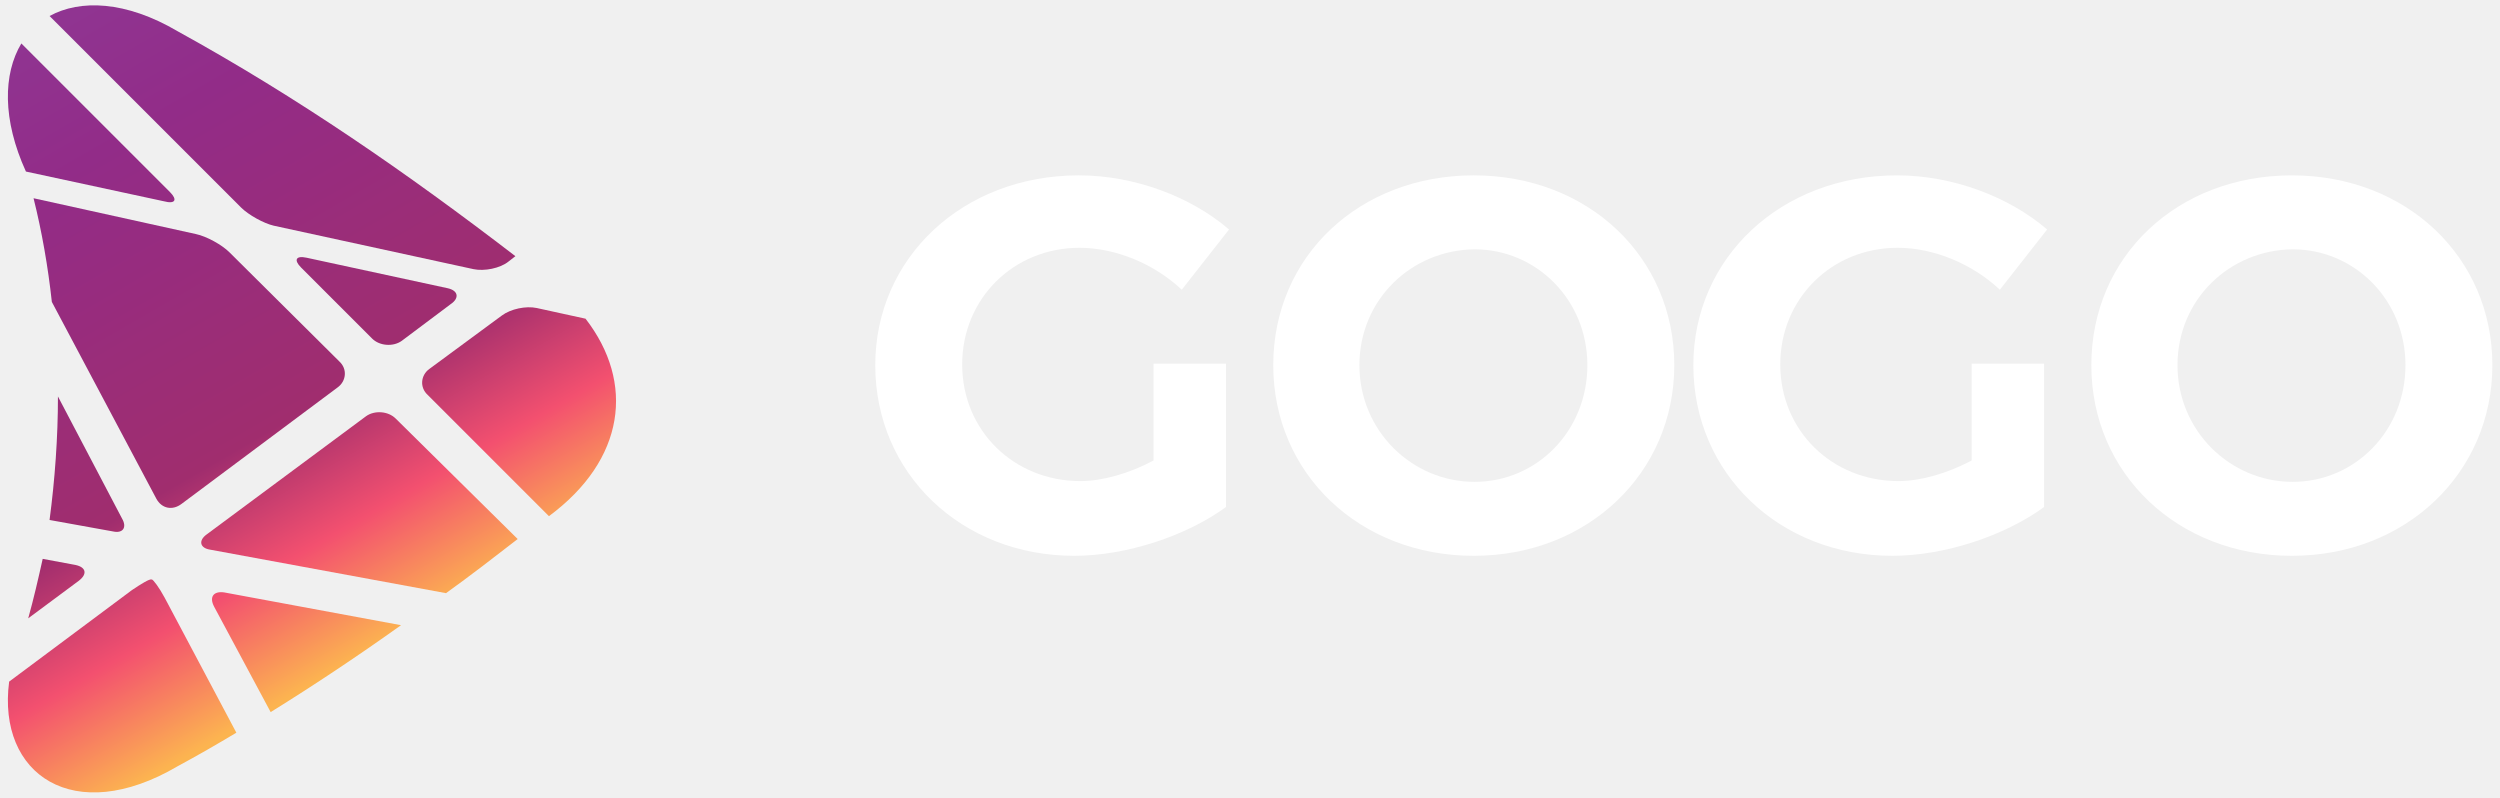
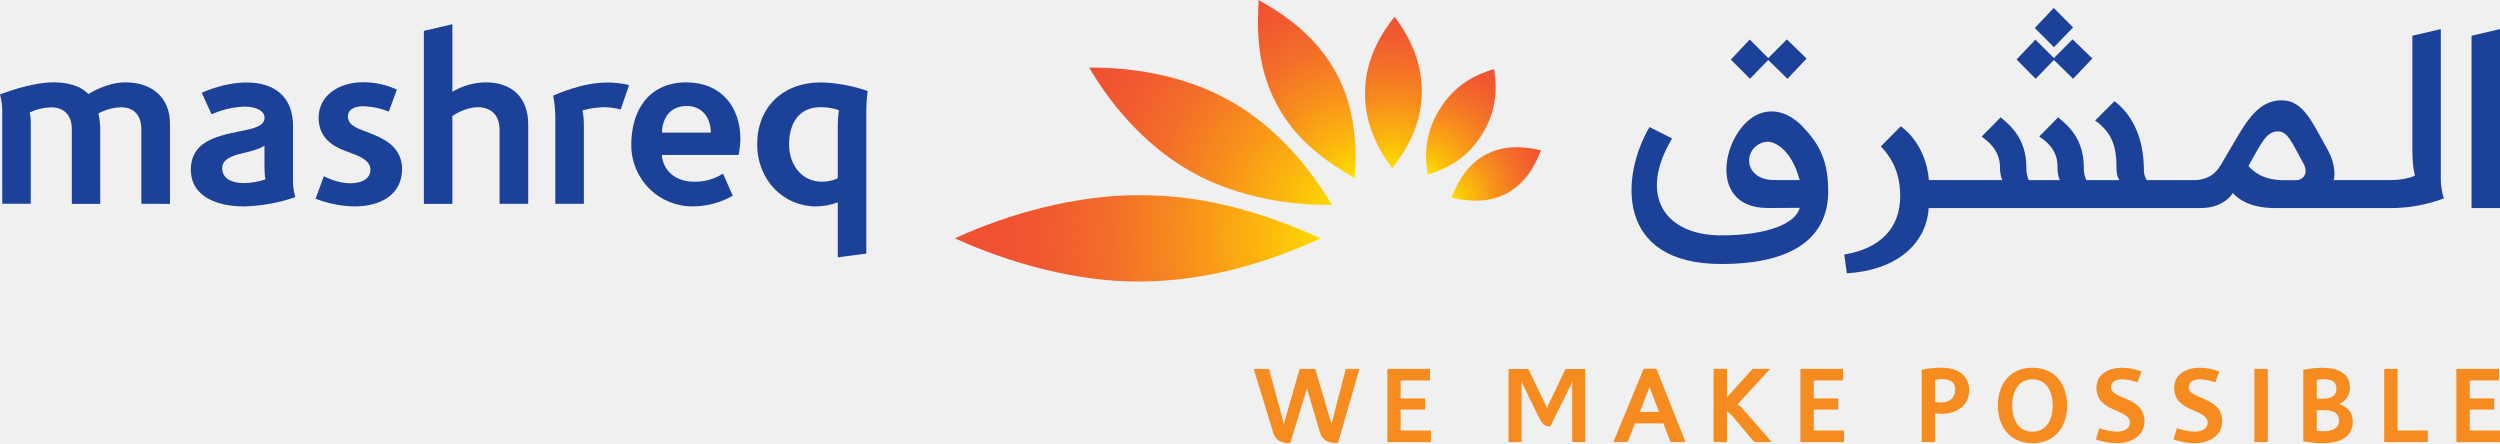
- <svg xmlns="http://www.w3.org/2000/svg" version="1.1" id="Layer_1" x="0px" y="0px" viewBox="0 0 327.9 104.6" style="enable-background:new 0 0 327.9 104.6;" xml:space="preserve">
-   <style type="text/css">
- 	.st0{fill:url(#SVGID_1_);}
- 	.st1{fill:url(#SVGID_2_);}
- 	.st2{fill:url(#SVGID_3_);}
- 	.st3{fill:url(#SVGID_4_);}
- 	.st4{fill:url(#SVGID_5_);}
- 	.st5{fill:url(#SVGID_6_);}
- 	.st6{fill:url(#SVGID_7_);}
- 	.st7{fill:url(#SVGID_8_);}
- 	.st8{fill:url(#SVGID_9_);}
- 	.st9{fill:url(#SVGID_10_);}
- 	.st10{fill:#FFFFFF;}
- </style>
-   <g>
-     <linearGradient id="SVGID_1_" gradientUnits="userSpaceOnUse" x1="-12.158" y1="-21.078" x2="50.025" y2="86.625">
-       <stop offset="0" style="stop-color:#8C42A1" />
-       <stop offset="0.389" style="stop-color:#922C88" />
-       <stop offset="0.731" style="stop-color:#A02D6E" />
-       <stop offset="0.86" style="stop-color:#F3506F" />
-       <stop offset="0.985" style="stop-color:#FCB450" />
-     </linearGradient>
-     <path class="st0" d="M20.5,65.4c0.7,1.3,2.1,1.6,3.3,0.7l20.5-15.3c1.1-0.8,1.3-2.4,0.2-3.4L30.1,33.1c-1-1-3-2.1-4.4-2.4L4.4,26   c1.1,4.4,1.9,9,2.4,13.6L20.5,65.4z" />
-     <linearGradient id="SVGID_2_" gradientUnits="userSpaceOnUse" x1="-40.403" y1="-4.771" x2="21.78" y2="102.932">
-       <stop offset="0" style="stop-color:#8C42A1" />
-       <stop offset="0.389" style="stop-color:#922C88" />
-       <stop offset="0.731" style="stop-color:#A02D6E" />
-       <stop offset="0.86" style="stop-color:#F3506F" />
-       <stop offset="0.985" style="stop-color:#FCB450" />
-     </linearGradient>
-     <path class="st1" d="M9.9,74.1l-4.3-0.8C5,76,4.4,78.6,3.7,81.1l6.6-4.9C11.5,75.3,11.3,74.4,9.9,74.1z" />
-     <linearGradient id="SVGID_3_" gradientUnits="userSpaceOnUse" x1="-32.969" y1="-9.063" x2="29.213" y2="98.64">
-       <stop offset="0" style="stop-color:#8C42A1" />
-       <stop offset="0.389" style="stop-color:#922C88" />
-       <stop offset="0.731" style="stop-color:#A02D6E" />
-       <stop offset="0.86" style="stop-color:#F3506F" />
-       <stop offset="0.985" style="stop-color:#FCB450" />
-     </linearGradient>
-     <path class="st2" d="M16,68L7.6,52c0,5.4-0.4,10.9-1.1,16.2l8.3,1.5C16.1,70,16.7,69.2,16,68z" />
-     <linearGradient id="SVGID_4_" gradientUnits="userSpaceOnUse" x1="-12.813" y1="-20.7" x2="49.369" y2="87.003">
-       <stop offset="0" style="stop-color:#8C42A1" />
-       <stop offset="0.389" style="stop-color:#922C88" />
-       <stop offset="0.731" style="stop-color:#A02D6E" />
-       <stop offset="0.86" style="stop-color:#F3506F" />
-       <stop offset="0.985" style="stop-color:#FCB450" />
-     </linearGradient>
-     <path class="st3" d="M22.3,25.2L2.8,5.7c-2.4,4-2.5,10,0.6,16.8l18.1,3.9C23,26.8,23.3,26.2,22.3,25.2z" />
-     <linearGradient id="SVGID_5_" gradientUnits="userSpaceOnUse" x1="7.894" y1="-32.655" x2="70.076" y2="75.048">
-       <stop offset="0" style="stop-color:#8C42A1" />
-       <stop offset="0.389" style="stop-color:#922C88" />
-       <stop offset="0.731" style="stop-color:#A02D6E" />
-       <stop offset="0.86" style="stop-color:#F3506F" />
-       <stop offset="0.985" style="stop-color:#FCB450" />
-     </linearGradient>
-     <path class="st4" d="M35.9,29.6l26.2,5.7c1.4,0.3,3.5-0.1,4.6-1l0.9-0.7C53.4,22.7,39.1,12.8,23.3,4.1c-6.8-4-12.8-4.2-16.8-2   l25.1,25.1C32.6,28.2,34.6,29.3,35.9,29.6z" />
-     <linearGradient id="SVGID_6_" gradientUnits="userSpaceOnUse" x1="9.082" y1="-33.341" x2="71.265" y2="74.362">
-       <stop offset="0" style="stop-color:#8C42A1" />
-       <stop offset="0.389" style="stop-color:#922C88" />
-       <stop offset="0.731" style="stop-color:#A02D6E" />
-       <stop offset="0.86" style="stop-color:#F3506F" />
-       <stop offset="0.985" style="stop-color:#FCB450" />
-     </linearGradient>
-     <path class="st5" d="M58.7,37.8l-18.5-4c-1.4-0.3-1.7,0.3-0.7,1.3l9.3,9.3c1,1,2.8,1.1,3.9,0.3l6.4-4.8   C60.3,39.1,60.1,38.1,58.7,37.8z" />
-     <linearGradient id="SVGID_7_" gradientUnits="userSpaceOnUse" x1="-17.145" y1="-18.198" x2="45.037" y2="89.504">
-       <stop offset="0" style="stop-color:#8C42A1" />
-       <stop offset="0.389" style="stop-color:#922C88" />
-       <stop offset="0.731" style="stop-color:#A02D6E" />
-       <stop offset="0.86" style="stop-color:#F3506F" />
-       <stop offset="0.985" style="stop-color:#FCB450" />
-     </linearGradient>
-     <path class="st6" d="M28.1,79.6l7.4,13.8C41.3,89.8,47,86,52.6,82l-23.2-4.3C28,77.5,27.4,78.3,28.1,79.6z" />
-     <linearGradient id="SVGID_8_" gradientUnits="userSpaceOnUse" x1="-7.617" y1="-23.7" x2="54.566" y2="84.003">
-       <stop offset="0" style="stop-color:#8C42A1" />
-       <stop offset="0.389" style="stop-color:#922C88" />
-       <stop offset="0.731" style="stop-color:#A02D6E" />
-       <stop offset="0.86" style="stop-color:#F3506F" />
-       <stop offset="0.985" style="stop-color:#FCB450" />
-     </linearGradient>
-     <path class="st7" d="M51.9,54.9c-1-1-2.8-1.1-3.9-0.3L27.1,70.1c-1.1,0.8-0.9,1.8,0.5,2l30.9,5.7c3.2-2.3,6.3-4.7,9.4-7.1   L51.9,54.9z" />
-     <linearGradient id="SVGID_9_" gradientUnits="userSpaceOnUse" x1="17.523" y1="-38.214" x2="79.705" y2="69.489">
-       <stop offset="0" style="stop-color:#8C42A1" />
-       <stop offset="0.389" style="stop-color:#922C88" />
-       <stop offset="0.731" style="stop-color:#A02D6E" />
-       <stop offset="0.86" style="stop-color:#F3506F" />
-       <stop offset="0.985" style="stop-color:#FCB450" />
-     </linearGradient>
-     <path class="st8" d="M65.8,41.4l-9.5,7c-1.1,0.8-1.3,2.4-0.2,3.4l15.9,15.9c10-7.4,11.3-17.5,4.8-25.9l-6.4-1.4   C69,40.1,67,40.5,65.8,41.4z" />
-     <linearGradient id="SVGID_10_" gradientUnits="userSpaceOnUse" x1="-41.402" y1="-4.194" x2="20.78" y2="103.509">
-       <stop offset="0" style="stop-color:#8C42A1" />
-       <stop offset="0.389" style="stop-color:#922C88" />
-       <stop offset="0.731" style="stop-color:#A02D6E" />
-       <stop offset="0.86" style="stop-color:#F3506F" />
-       <stop offset="0.985" style="stop-color:#FCB450" />
-     </linearGradient>
-     <path class="st9" d="M19.9,76c-0.3-0.1-1.4,0.6-2.6,1.4l-16.1,12c-1.6,12.2,8.5,19.1,22.1,11.1c2.6-1.4,5.2-2.9,7.7-4.4l-9.4-17.7   C20.9,77.1,20.1,76,19.9,76z" />
-     <g>
-       <path class="st10" d="M151.2,47.7h9.6v18.8c-5.2,3.8-13.1,6.4-19.9,6.4c-14.8,0-26.1-10.8-26.1-25c0-14.1,11.5-24.9,26.7-24.9    c7.3,0,14.7,2.8,19.7,7.1l-6.2,7.9c-3.6-3.4-8.7-5.5-13.4-5.5c-8.7,0-15.4,6.7-15.4,15.3c0,8.7,6.8,15.3,15.5,15.3    c2.9,0,6.4-1,9.6-2.7V47.7z" />
-       <path class="st10" d="M219.6,47.9c0,14.1-11.3,25-26.3,25s-26.3-10.8-26.3-25c0-14.3,11.3-24.9,26.3-24.9S219.6,33.7,219.6,47.9z     M178.3,47.9c0,8.6,6.9,15.3,15.1,15.3c8.2,0,14.8-6.7,14.8-15.3c0-8.6-6.7-15.2-14.8-15.2C185.1,32.8,178.3,39.3,178.3,47.9z" />
-       <path class="st10" d="M258.5,47.7h9.6v18.8c-5.2,3.8-13.1,6.4-19.9,6.4c-14.8,0-26.1-10.8-26.1-25c0-14.1,11.5-24.9,26.7-24.9    c7.3,0,14.7,2.8,19.7,7.1l-6.2,7.9c-3.6-3.4-8.7-5.5-13.4-5.5c-8.7,0-15.4,6.7-15.4,15.3c0,8.7,6.8,15.3,15.5,15.3    c2.9,0,6.4-1,9.6-2.7V47.7z" />
-       <path class="st10" d="M326.9,47.9c0,14.1-11.3,25-26.3,25s-26.3-10.8-26.3-25c0-14.3,11.3-24.9,26.3-24.9S326.9,33.7,326.9,47.9z     M285.6,47.9c0,8.6,6.9,15.3,15.1,15.3c8.2,0,14.8-6.7,14.8-15.3c0-8.6-6.7-15.2-14.8-15.2C292.4,32.8,285.6,39.3,285.6,47.9z" />
-     </g>
+ <svg xmlns="http://www.w3.org/2000/svg" xmlns:xlink="http://www.w3.org/1999/xlink" id="Layer_1" data-name="Layer 1" viewBox="0 0 971.71 172.28">
+   <defs>
+     <style>.cls-1{fill:#1b4298;}.cls-2{fill:url(#radial-gradient);}.cls-3{fill:url(#radial-gradient-2);}.cls-4{fill:url(#radial-gradient-3);}.cls-5{fill:url(#radial-gradient-4);}.cls-6{fill:url(#radial-gradient-5);}.cls-7{fill:url(#radial-gradient-6);}.cls-8{clip-path:url(#clip-path);}.cls-9{fill:#f68b1f;}</style>
+     <radialGradient id="radial-gradient" cx="405.11" cy="-25.8" r="45.81" gradientTransform="translate(229.32 122.57) scale(0.9)" gradientUnits="userSpaceOnUse">
+       <stop offset="0" stop-color="#fd0" />
+       <stop offset="0.16" stop-color="#fcbe0b" />
+       <stop offset="0.43" stop-color="#f78f1c" />
+       <stop offset="0.67" stop-color="#f36d29" />
+       <stop offset="0.87" stop-color="#f15930" />
+       <stop offset="1" stop-color="#f05133" />
+     </radialGradient>
+     <radialGradient id="radial-gradient-2" cx="394.83" cy="-35.81" r="53.81" xlink:href="#radial-gradient" />
+     <radialGradient id="radial-gradient-3" cx="379.51" cy="-38.49" r="67.31" xlink:href="#radial-gradient" />
+     <radialGradient id="radial-gradient-4" cx="363.31" cy="-34.24" r="87.07" xlink:href="#radial-gradient" />
+     <radialGradient id="radial-gradient-5" cx="355.77" cy="-55.74" r="125.71" gradientTransform="translate(229.32 153.08) scale(0.9)" gradientUnits="userSpaceOnUse">
+       <stop offset="0" stop-color="#fd0" />
+       <stop offset="0.15" stop-color="#fcbe0b" />
+       <stop offset="0.41" stop-color="#f78f1c" />
+       <stop offset="0.63" stop-color="#f36d29" />
+       <stop offset="0.82" stop-color="#f15930" />
+       <stop offset="0.94" stop-color="#f05133" />
+     </radialGradient>
+     <radialGradient id="radial-gradient-6" cx="351.58" cy="-8.43" r="162.05" gradientTransform="translate(229.32 122.57) scale(0.9)" gradientUnits="userSpaceOnUse">
+       <stop offset="0" stop-color="#fd0" />
+       <stop offset="0.14" stop-color="#fcbe0b" />
+       <stop offset="0.38" stop-color="#f78f1c" />
+       <stop offset="0.58" stop-color="#f36d29" />
+       <stop offset="0.76" stop-color="#f15930" />
+       <stop offset="0.87" stop-color="#f05133" />
+     </radialGradient>
+     <clipPath id="clip-path" transform="translate(-29.75 -22.52)">
+       <path class="cls-1" d="M978.45,92V33.83L967.4,36.41V80.8c0,6.72.9,9.35,1,10-.37.15-3.54,1.72-9.63,1.72h-22c.35-.57,1.22-5.57-2.41-12-5.9-10.43-9.29-19-17.72-19-10.4,0-14.72,10.15-22,22.23-2,3.3-4,8.79-12.46,8.79h-18a7,7,0,0,1-1.14-3.87c0-14.1-5.59-22.38-11.41-26.82l-7.54,7.5c5.76,4.19,8.29,8.93,8.29,17.74,0,3.89.76,4.77,1.14,5.45H840.69a10.41,10.41,0,0,1-1-4.95c0-11.19-6.17-16.33-10-19.46l-7.33,7.48c1.33,1,7.11,4.16,7.11,11.57,0,3.56.67,4.84.89,5.35H818.28a11.42,11.42,0,0,1-.92-4.95c0-11.19-6.21-16.33-10-19.46l-7.36,7.48c1.42,1.16,7.13,4.66,7.13,12.05a11.09,11.09,0,0,0,.89,4.87H779.47c-.72-9.47-5.47-17-10.91-20.91l-7.73,7.79c4.86,5.2,7.49,11.06,7.49,19.34,0,12.58-7.86,20.4-21.74,22.72l1,7.28c21.81-1.36,31.17-13.54,31.82-25.35H885.05c8,0,11.62-4.25,12.56-5.89,1,1.14,5.21,5.89,16.41,5.89h44.25a58.78,58.78,0,0,0,21.37-3.75A24.68,24.68,0,0,1,978.45,92Zm-56.16.57h-4.53c-9,0-12.23-3.68-14.11-5.52,5.15-9.11,7-13.48,11.47-13.48,3.85,0,5.27,4,9.88,12.34C927.14,89.68,925.11,92.53,922.29,92.53Z" />
+     </clipPath>
+   </defs>
+   <path class="cls-1" d="M316.84,82.73H287c.43,6.07,5.25,10.43,12.64,10.43A20.3,20.3,0,0,0,310.78,90l3.78,8.59a31.31,31.31,0,0,1-15.14,4.14,23.75,23.75,0,0,1-24.3-23.61c-.13-13.55,6.72-24.58,21.41-24.58,13.33,0,21,9.29,21,22.1A36.69,36.69,0,0,1,316.84,82.73Zm-20.32-19c-6.59,0-9.41,5.14-9.47,10.33h19C306,68.22,302.71,63.7,296.52,63.7Z" transform="translate(-29.75 -22.52)" />
+   <path class="cls-1" d="M124.62,102.75c-10,0-20.69-3.51-20.69-14.31,0-12.56,13.54-13.54,22-15.5,4-.95,6.64-2,6.64-4.68,0-2.5-3-4.3-7.75-4.3a34.23,34.23,0,0,0-12.85,3l-3.79-8.38c.84-.39,8.82-4,17.32-4,11.43,0,18.15,5.95,18.15,16.89V91.66a24.69,24.69,0,0,0,.84,7.49A65.61,65.61,0,0,1,124.62,102.75ZM132.54,87v-7.9c-1.56,1.25-5.34,2.25-8.71,3.05-4,.92-7.72,2.3-7.72,5.73,0,4.25,4.07,5.8,8.35,5.8a26.25,26.25,0,0,0,8.45-1.44A29.92,29.92,0,0,1,132.54,87Z" transform="translate(-29.75 -22.52)" />
+   <path class="cls-1" d="M223.92,101.74V72.94c0-5.46-3.11-8.75-8.52-8.75-4.07,0-8.25,2.34-9.82,3.41v34.15H194.5V34.52l11.08-2.59V58.2a25.5,25.5,0,0,1,13-3.66c10.63,0,16.48,6.31,16.48,16.38v30.82Z" transform="translate(-29.75 -22.52)" />
+   <path class="cls-1" d="M366.47,66.1v55l-11.09,1.42V101.18a25.07,25.07,0,0,1-8.49,1.57c-12.46,0-22.83-10.06-22.83-24.2s9.73-24,24.85-24A60.46,60.46,0,0,1,367,57.88,58.47,58.47,0,0,0,366.47,66.1Zm-17.81-1.91c-8.7,0-12.2,6.63-12.2,14.49,0,7.65,4.63,14.47,12.84,14.47a15,15,0,0,0,6.08-1.3V71.12a43,43,0,0,1,.43-5.77A20.55,20.55,0,0,0,348.65,64.19Z" transform="translate(-29.75 -22.52)" />
+   <path class="cls-1" d="M84.69,101.74v-29c0-5.16-2.64-8.53-8.09-8.53A20.79,20.79,0,0,0,68,66.59a30.64,30.64,0,0,1,.71,7.07v28.09H57.67V72.66c0-5.18-2.86-8.43-8.11-8.43a20.78,20.78,0,0,0-8.25,2,20.09,20.09,0,0,1,.39,4.48v31H30.62V65.19a24.07,24.07,0,0,0-.87-5.92c1.15-.46,11.9-4.74,20.87-4.74,9.55,0,13,4.06,13.49,4.55.77-.43,7.15-4.55,14.39-4.55,10.4,0,17.31,5.95,17.31,16v31.22Z" transform="translate(-29.75 -22.52)" />
+   <path class="cls-1" d="M271,65.08a24.68,24.68,0,0,0-6.1-.89,32.62,32.62,0,0,0-8.73,1.24,29.33,29.33,0,0,1,.52,6.31v30H245.59v-33a46.13,46.13,0,0,0-.83-9.07c1.23-.46,11.14-5.08,21-5.08a35.8,35.8,0,0,1,8.51,1Z" transform="translate(-29.75 -22.52)" />
+   <path class="cls-1" d="M167.64,102.75a43.23,43.23,0,0,1-15.23-3L155.63,91c.24.11,5.13,2.76,10.1,2.76,5.34,0,8-2.21,8-5.25,0-2.18-1.46-4-5.19-5.58-1.26-.5-3.24-1.27-4.65-1.78-4.78-1.79-10.29-5.1-10.29-12.81,0-9.15,8.44-13.78,16.83-13.84A30.51,30.51,0,0,1,184,57.36l-3.14,8.55a28.27,28.27,0,0,0-10.12-2.09c-3.09,0-5.76,1.18-5.76,3.94,0,2.56,1.84,3.9,5.21,5.23,1.34.5,3.23,1.21,4.67,1.83,6,2.35,11.17,6.09,11.17,13.45C186,98.44,177.28,102.75,167.64,102.75Z" transform="translate(-29.75 -22.52)" />
+   <path class="cls-2" d="M615.31,97.7c6.84-3.63,10.68-9.8,13.41-16.77-7.3-1.67-14.57-2-21.42,1.66s-10.67,9.8-13.38,16.76C601.21,101,608.47,101.31,615.31,97.7Z" transform="translate(-29.75 -22.52)" />
+   <path class="cls-3" d="M605.68,74.95c-6,9.55-14,13.31-21,15.4-1.16-7.26-1.23-16.07,4.77-25.6s14-13.28,21-15.4C611.61,56.61,611.66,65.41,605.68,74.95Z" transform="translate(-29.75 -22.52)" />
+   <path class="cls-4" d="M582.39,58.67c.22-13.64-6.3-23.92-10.58-29.65-4.68,5.91-11.29,15.72-11.5,29.28-.19,12.56,5.23,22.51,10.56,29.63C576.38,80.88,582.18,71.24,582.39,58.67Z" transform="translate(-29.75 -22.52)" />
+   <path class="cls-5" d="M549.13,50.92c-8.23-15.23-21.51-23.49-30.17-28.4-.45,10.21-1.23,25.26,7.17,40.83,7.63,14.15,19.25,22,30.16,28.41C557.14,79.16,556.61,64.82,549.13,50.92Z" transform="translate(-29.75 -22.52)" />
+   <path class="cls-6" d="M508,61.8c-19-10.75-40.68-13.19-54.89-13,6.83,11.81,20,29.37,39.44,40.35,18.68,10.57,39.82,13.2,54.89,13C539.48,88.81,526.71,72.39,508,61.8Z" transform="translate(-29.75 -22.52)" />
+   <path class="cls-7" d="M472,98.38c-23.62,0-50,7-71.1,16.78,21.42,9.71,46.84,16.78,71.1,16.78,19.36,0,42.5-3.77,71.11-16.78C511.79,101.08,490.08,98.39,472,98.38Z" transform="translate(-29.75 -22.52)" />
+   <polygon class="cls-1" points="702.2 22.77 694.53 15.31 687.28 22.59 680.09 15.37 672.75 23.16 680.19 30.62 687.28 23.31 694.75 30.62 702.2 22.77" />
+   <path class="cls-1" d="M1001.46,103.4H990.4v-67l11.06-2.58Z" transform="translate(-29.75 -22.52)" />
+   <path class="cls-1" d="M978.45,92V33.83L967.4,36.41V80.8c0,6.72.9,9.35,1,10-.37.15-3.54,1.72-9.63,1.72h-22c.35-.57,1.22-5.57-2.41-12-5.9-10.43-9.29-19-17.72-19-10.4,0-14.72,10.15-22,22.23-2,3.3-4,8.79-12.46,8.79h-18a7,7,0,0,1-1.14-3.87c0-14.1-5.59-22.38-11.41-26.82l-7.54,7.5c5.76,4.19,8.29,8.93,8.29,17.74,0,3.89.76,4.77,1.14,5.45H840.69a10.41,10.41,0,0,1-1-4.95c0-11.19-6.17-16.33-10-19.46l-7.33,7.48c1.33,1,7.11,4.16,7.11,11.57,0,3.56.67,4.84.89,5.35H818.28a11.42,11.42,0,0,1-.92-4.95c0-11.19-6.21-16.33-10-19.46l-7.36,7.48c1.42,1.16,7.13,4.66,7.13,12.05a11.09,11.09,0,0,0,.89,4.87H779.47c-.72-9.47-5.47-17-10.91-20.91l-7.73,7.79c4.86,5.2,7.49,11.06,7.49,19.34,0,12.58-7.86,20.4-21.74,22.72l1,7.28c21.81-1.36,31.17-13.54,31.82-25.35H885.05c8,0,11.62-4.25,12.56-5.89,1,1.14,5.21,5.89,16.41,5.89h44.25a58.78,58.78,0,0,0,21.37-3.75A24.68,24.68,0,0,1,978.45,92Zm-56.16.57h-4.53c-9,0-12.23-3.68-14.11-5.52,5.15-9.11,7-13.48,11.47-13.48,3.85,0,5.27,4,9.88,12.34C927.14,89.68,925.11,92.53,922.29,92.53Z" transform="translate(-29.75 -22.52)" />
+   <g class="cls-8">
+     <path class="cls-1" d="M915.12,73.52c-4.5,0-6.32,4.37-11.47,13.48,1.87,1.84,5.13,5.52,14.11,5.52h4.53c2.81,0,4.84-2.85,2.71-6.67C920.4,77.53,919,73.52,915.12,73.52Z" transform="translate(-29.75 -22.52)" />
  </g>
+   <polygon class="cls-1" points="813.27 22.74 805.58 15.28 798.32 22.57 791.13 15.4 783.8 23.12 791.23 30.62 798.32 23.31 805.78 30.62 813.27 22.74" />
+   <polygon class="cls-1" points="805.78 10.66 798.25 3.1 790.89 10.88 798.34 18.33 805.78 10.66" />
+   <path class="cls-1" d="M698.74,125.13c-41.37,0-39-34.38-27.85-53.22l8.78,4.43C666.3,98.58,676.83,114,698.74,114c17.94,0,29-4.6,30.53-10.7l-12.39.07c-25.44,0-16.59-33.25-1.93-37.1,7.13-1.88,12.83,2.64,15.6,5.6,5.23,5.6,9.8,11.67,9.8,24.9C740.35,113.86,728.14,125.13,698.74,125.13Zm17.17-47.45c-8.82,1.7-9.05,14.83,3.58,14.83h9.77C726.12,80.66,719.37,77,715.91,77.69Z" transform="translate(-29.75 -22.52)" />
+   <path class="cls-9" d="M549.77,194.76c-3.12,0-5.95-.71-6.94-4.07l-5.11-17.21-6.45,21.29c-3,0-5.61-.67-6.65-4.07l-7.57-24.78H523l5.74,21.29h.08c.13-.62.33-1.25.5-1.87l5.57-19.42h6.07l6.28,21.29h.08c.12-.62.33-1.25.5-1.87l5-19.42h5.32Z" transform="translate(-29.75 -22.52)" />
+   <path class="cls-9" d="M569,194.34V165.9h16.58v4.49H574.15v7h9.52v4.33h-9.52v8.15h11.77v4.49Z" transform="translate(-29.75 -22.52)" />
+   <path class="cls-9" d="M640.85,194.34V170.81h-.09a5,5,0,0,1-.33,1.08l-8.11,16.38c-2,0-3-.67-4.37-3.41l-6.36-13a4.17,4.17,0,0,1-.33-1h-.09v23.49h-5.07V165.95h7.69l7.27,15.13h.08a8,8,0,0,1,.62-1.62l6.48-13.51h7.65v28.39Z" transform="translate(-29.75 -22.52)" />
+   <path class="cls-9" d="M679.07,194.34l-2.82-7.24h-11l-2.83,7.19-5.57,0,11.76-28.44h4.95l11.3,28.44Zm-8.23-21.49,0,.17-3.7,9.6h7.44Z" transform="translate(-29.75 -22.52)" />
+   <path class="cls-9" d="M711.6,194.34l-8.52-10.14a15.8,15.8,0,0,0-2-1.83H701v12h-5.2V165.9H701v11l9.94-11h6.82L705,179.79a4.73,4.73,0,0,1,1.75,1.21l11.64,13.34Z" transform="translate(-29.75 -22.52)" />
+   <path class="cls-9" d="M729.54,194.34V165.9h16.59v4.49H734.74v7h9.52v4.33h-9.52v8.15h11.77v4.49Z" transform="translate(-29.75 -22.52)" />
+   <path class="cls-9" d="M784.43,183.36a17.68,17.68,0,0,1-2.53-.21v11.18h-5.2v-28.1a35,35,0,0,1,7.82-.79c5.52,0,10.6,2.57,10.6,8.73S790.17,183.36,784.43,183.36Zm0-13.47a13,13,0,0,0-2.53.25v8.65a16.24,16.24,0,0,0,2.41.16c3.08,0,5.41-1.7,5.41-4.95S787.47,169.89,784.43,169.89Z" transform="translate(-29.75 -22.52)" />
+   <path class="cls-9" d="M819.72,194.8c-8.65,0-13.43-6.36-13.43-14.64s4.65-14.71,13.43-14.71,13.47,6.36,13.47,14.71S828.37,194.8,819.72,194.8Zm0-24.86c-5.78,0-7.86,5.15-7.86,10.23s2.17,10.14,7.86,10.14,7.9-5.15,7.9-10.14S825.5,169.93,819.72,169.93Z" transform="translate(-29.75 -22.52)" />
+   <path class="cls-9" d="M852.54,194.8a23.76,23.76,0,0,1-8.15-1.5l1.29-4.37a21.68,21.68,0,0,0,6.86,1.37c2.2,0,5.07-.79,5.07-3.49,0-5.53-13-3.87-13-13.51,0-5.57,5-7.86,9.94-7.86a23.66,23.66,0,0,1,7.61,1.46l-1.58,4.24a19,19,0,0,0-5.86-1.21c-2,0-4.49.71-4.49,3.16,0,4.74,13.05,3.45,13.05,13.22C863.27,192.13,857.69,194.8,852.54,194.8Z" transform="translate(-29.75 -22.52)" />
+   <path class="cls-9" d="M882.75,194.8a23.79,23.79,0,0,1-8.15-1.5l1.29-4.37a21.69,21.69,0,0,0,6.86,1.37c2.2,0,5.07-.79,5.07-3.49,0-5.53-13-3.87-13-13.51,0-5.57,5-7.86,9.94-7.86a23.64,23.64,0,0,1,7.61,1.46l-1.58,4.24a18.94,18.94,0,0,0-5.86-1.21c-2,0-4.49.71-4.49,3.16,0,4.74,13.05,3.45,13.05,13.22C893.47,192.13,887.9,194.8,882.75,194.8Z" transform="translate(-29.75 -22.52)" />
+   <path class="cls-9" d="M906,194.34V165.9h5.19v28.44Z" transform="translate(-29.75 -22.52)" />
+   <path class="cls-9" d="M932.19,194.8A37.66,37.66,0,0,1,925,194V166.28a38.25,38.25,0,0,1,7.23-.83c5.41,0,10.93,1.58,10.93,8a6.78,6.78,0,0,1-4.24,6.11v.08a6.68,6.68,0,0,1,5.28,6.82C944.25,193.3,937.76,194.8,932.19,194.8Zm.33-24.86a13.92,13.92,0,0,0-2.29.21v7.32h2.53c2.58,0,5.11-.79,5.11-3.83C937.88,170.31,935.18,169.93,932.53,169.93Zm.37,12h-2.66v8a14.44,14.44,0,0,0,2.33.21c2.75,0,6.32-.63,6.32-4.07C938.89,182.49,935.81,181.95,932.9,181.95Z" transform="translate(-29.75 -22.52)" />
+   <path class="cls-9" d="M956.45,194.34V165.9h5.2v23.95h11.76v4.49Z" transform="translate(-29.75 -22.52)" />
+   <path class="cls-9" d="M984.5,194.34V165.9h16.59v4.49H989.7v7h9.52v4.33H989.7v8.15h11.76v4.49Z" transform="translate(-29.75 -22.52)" />
</svg>
